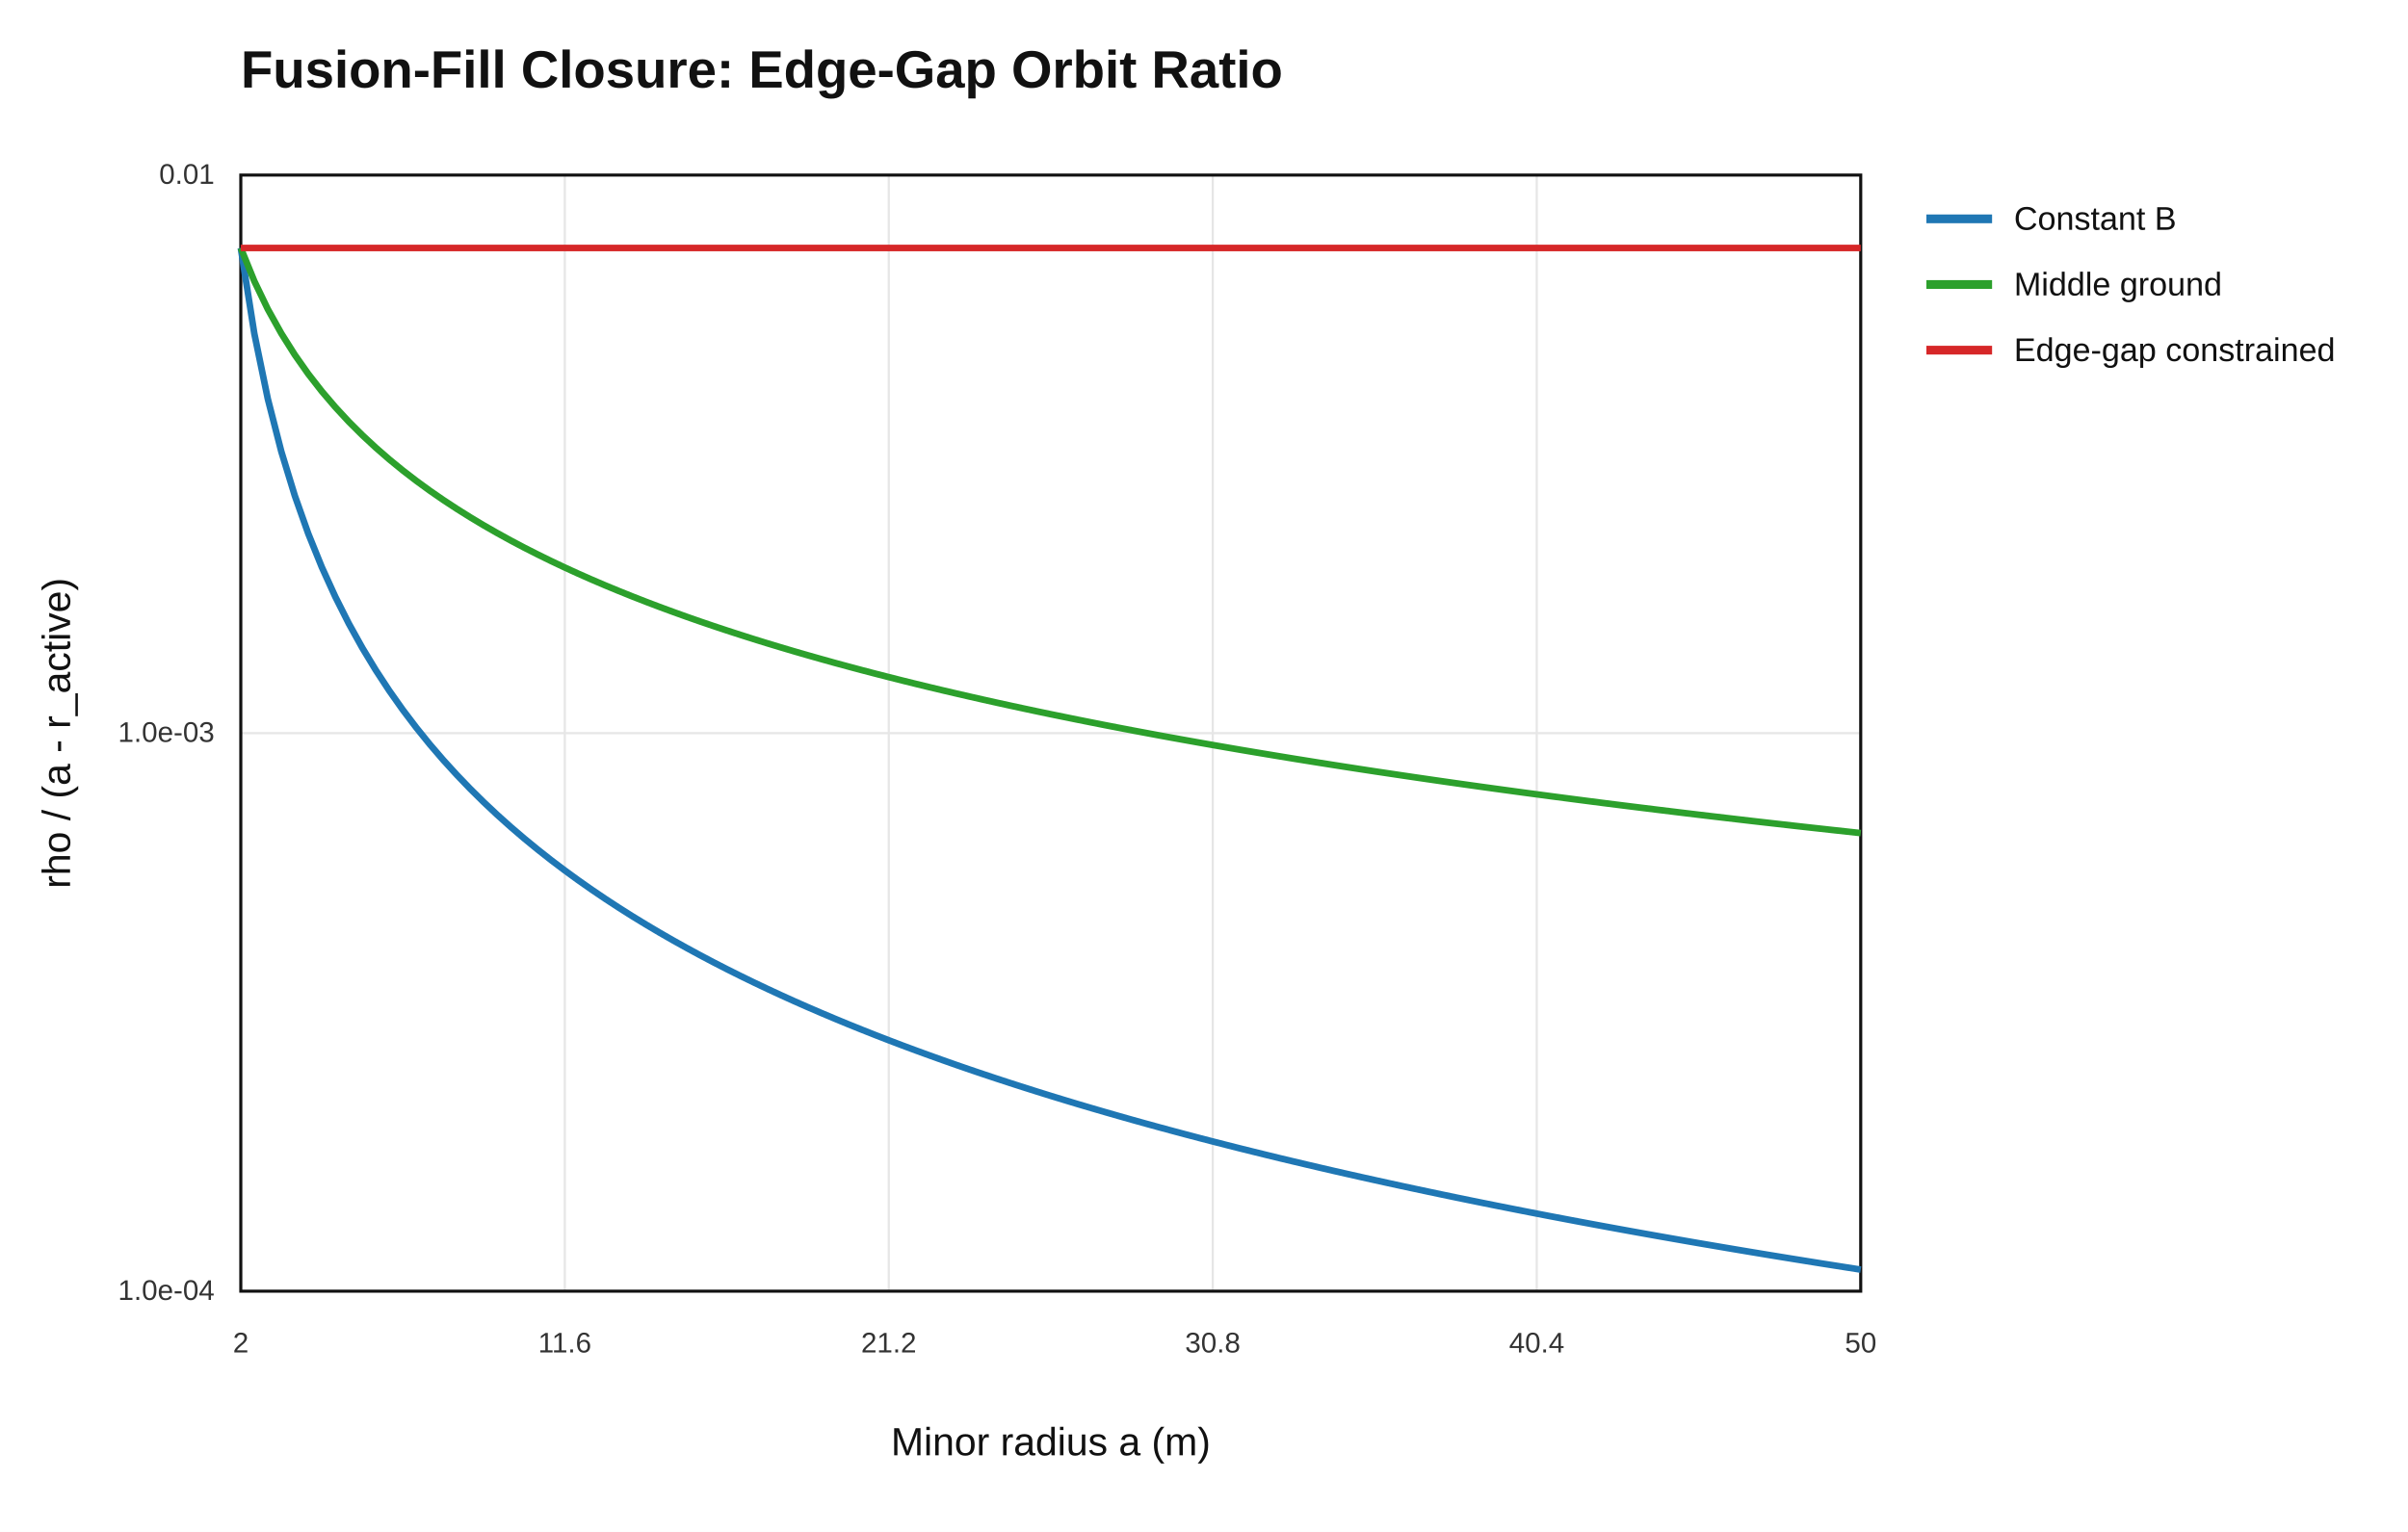
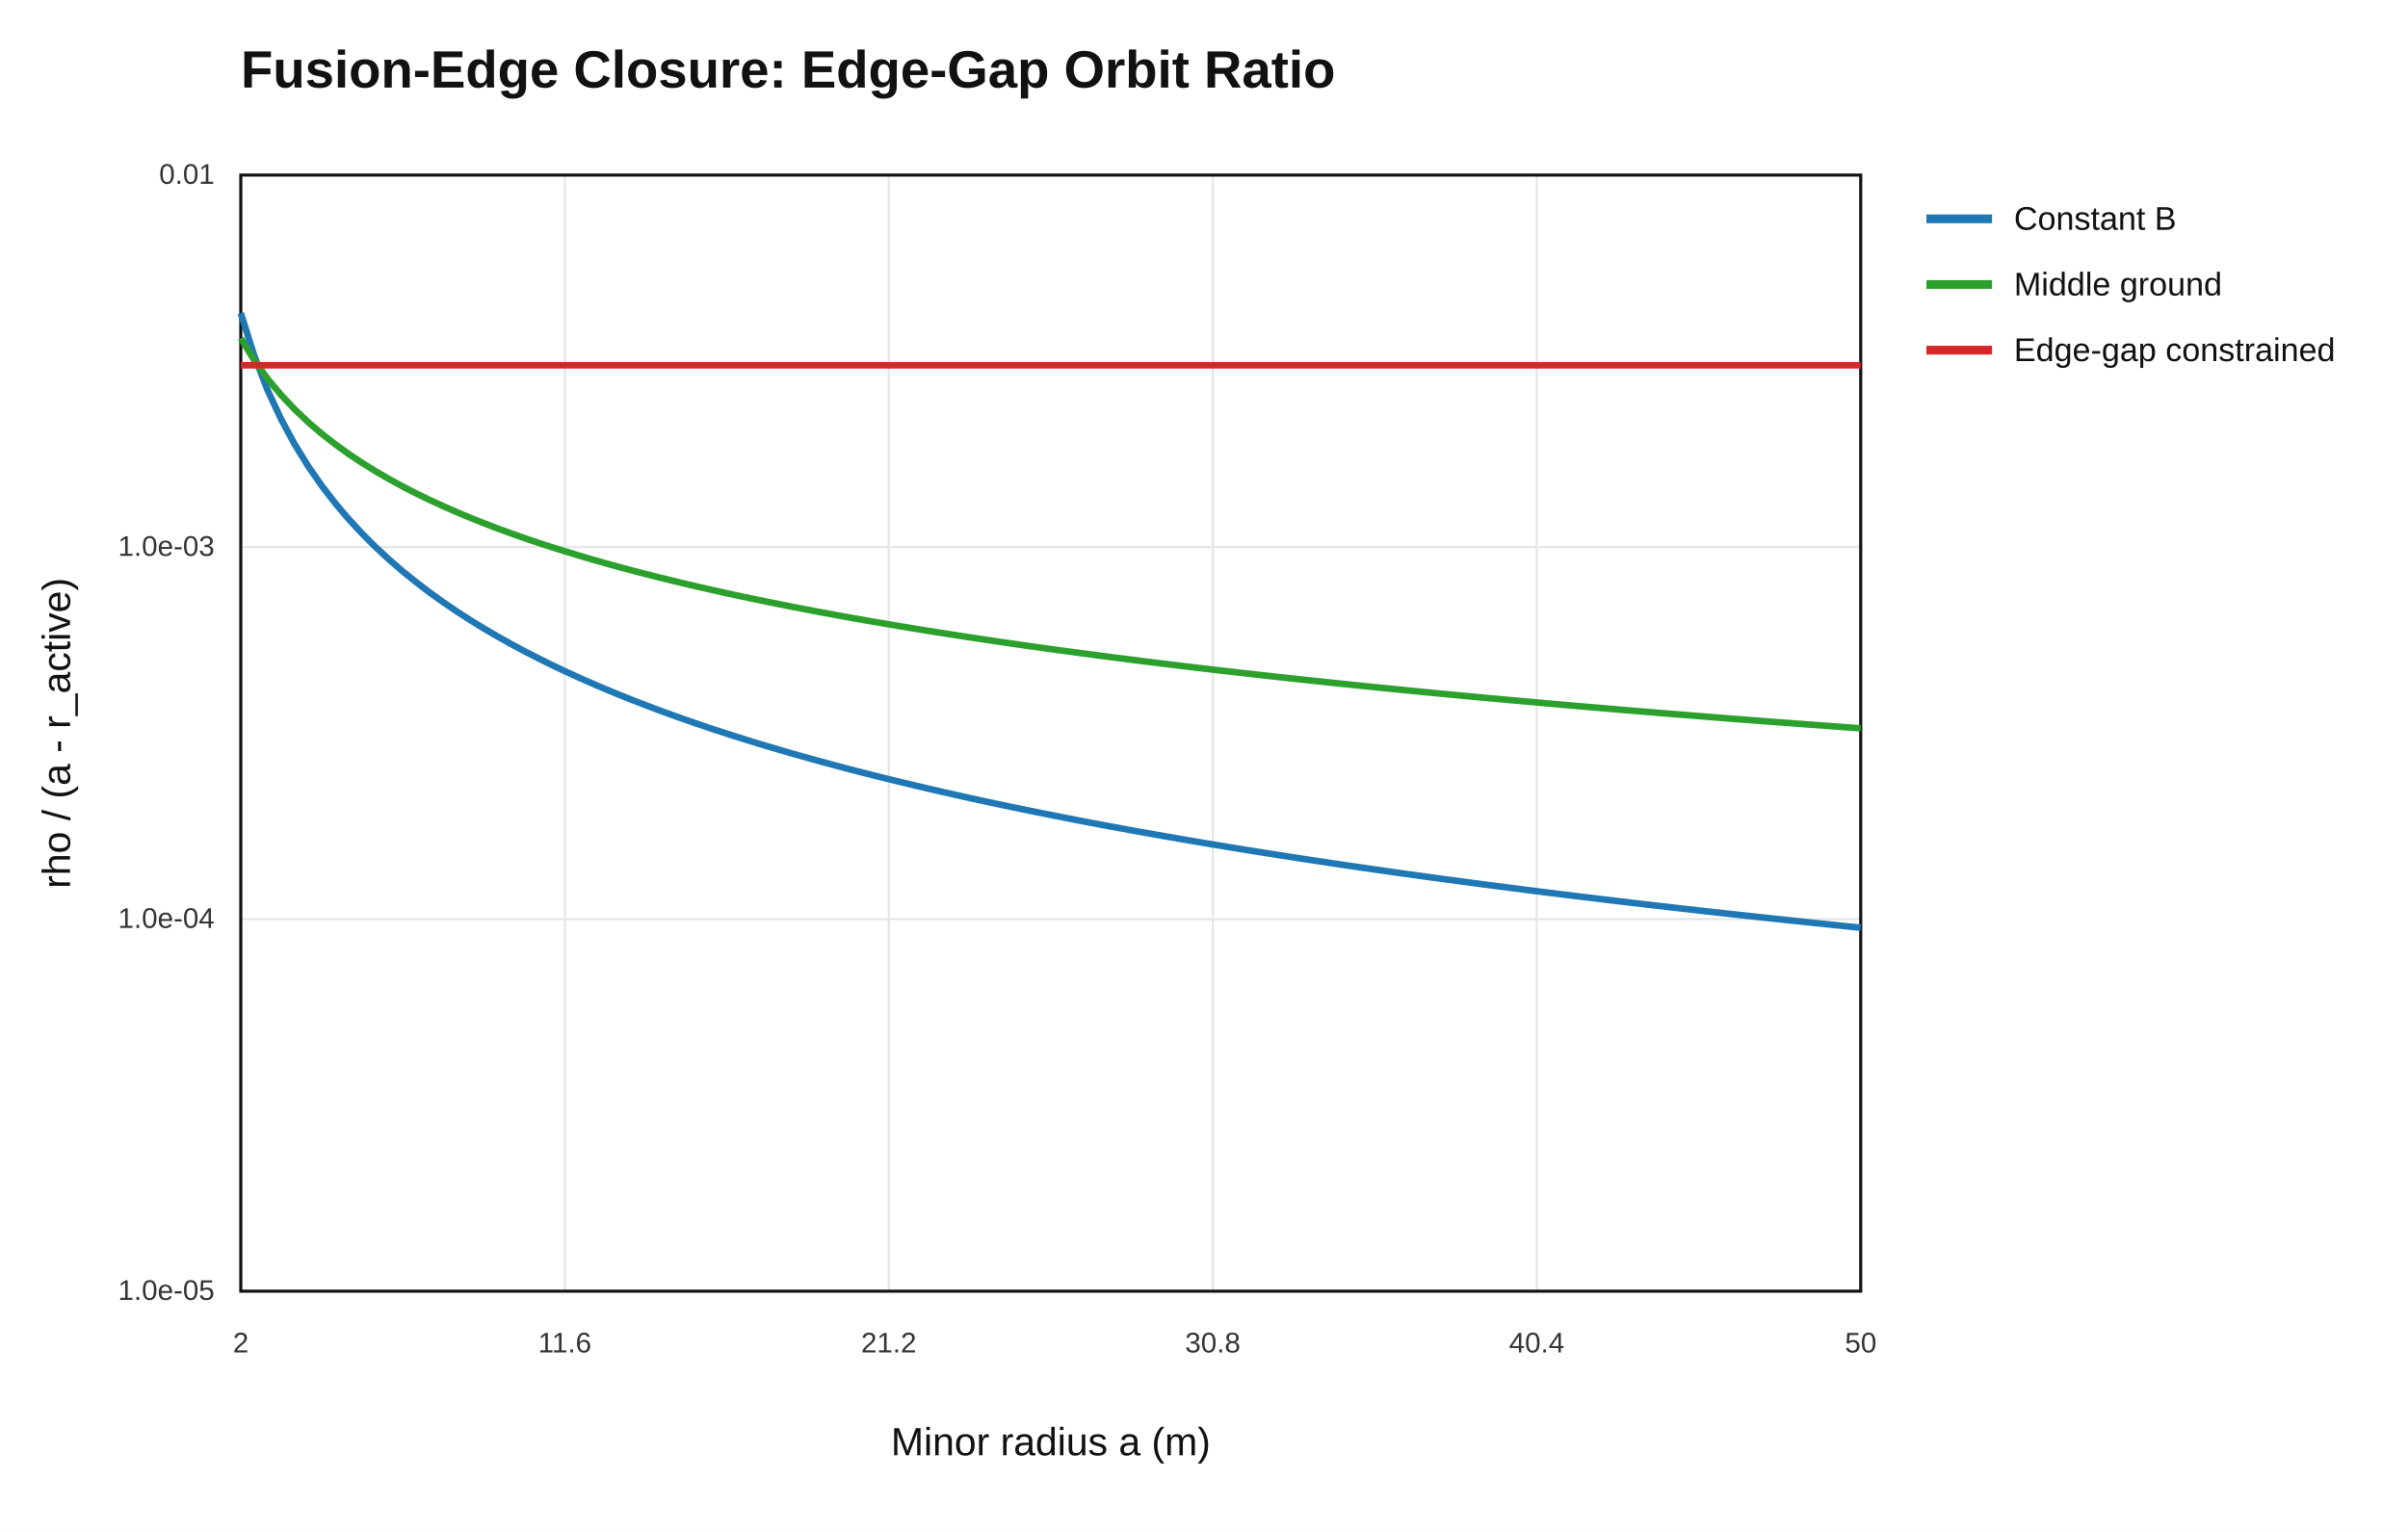
<svg xmlns="http://www.w3.org/2000/svg" width="1100" height="700" viewBox="0 0 1100 700">
  <rect width="100%" height="100%" fill="#ffffff" />
-   <text x="110" y="40" font-family="Arial, sans-serif" font-size="24" font-weight="700" fill="#111">Fusion-Fill Closure: Edge-Gap Orbit Ratio</text>
+   <text x="110" y="40" font-family="Arial, sans-serif" font-size="24" font-weight="700" fill="#111">Fusion-Edge Closure: Edge-Gap Orbit Ratio</text>
  <text x="480.0" y="665" text-anchor="middle" font-family="Arial, sans-serif" font-size="18" fill="#111">Minor radius a (m)</text>
  <text x="32" y="335.0" transform="rotate(-90 32 335.0)" text-anchor="middle" font-family="Arial, sans-serif" font-size="18" fill="#111">rho / (a - r_active)</text>
  <line x1="110.00" y1="80" x2="110.00" y2="590" stroke="#e6e6e6" stroke-width="1" />
  <text x="110.00" y="618" text-anchor="middle" font-family="Arial, sans-serif" font-size="13" fill="#333">2</text>
  <line x1="258.00" y1="80" x2="258.00" y2="590" stroke="#e6e6e6" stroke-width="1" />
  <text x="258.00" y="618" text-anchor="middle" font-family="Arial, sans-serif" font-size="13" fill="#333">11.6</text>
  <line x1="406.00" y1="80" x2="406.00" y2="590" stroke="#e6e6e6" stroke-width="1" />
  <text x="406.00" y="618" text-anchor="middle" font-family="Arial, sans-serif" font-size="13" fill="#333">21.2</text>
  <line x1="554.00" y1="80" x2="554.00" y2="590" stroke="#e6e6e6" stroke-width="1" />
  <text x="554.00" y="618" text-anchor="middle" font-family="Arial, sans-serif" font-size="13" fill="#333">30.8</text>
  <line x1="702.00" y1="80" x2="702.00" y2="590" stroke="#e6e6e6" stroke-width="1" />
  <text x="702.00" y="618" text-anchor="middle" font-family="Arial, sans-serif" font-size="13" fill="#333">40.4</text>
  <line x1="850.00" y1="80" x2="850.00" y2="590" stroke="#e6e6e6" stroke-width="1" />
  <text x="850.00" y="618" text-anchor="middle" font-family="Arial, sans-serif" font-size="13" fill="#333">50</text>
  <line x1="110" y1="590.00" x2="850" y2="590.00" stroke="#e6e6e6" stroke-width="1" />
-   <text x="98" y="594.00" text-anchor="end" font-family="Arial, sans-serif" font-size="13" fill="#333">1.0e-04</text>
-   <line x1="110" y1="335.00" x2="850" y2="335.00" stroke="#e6e6e6" stroke-width="1" />
-   <text x="98" y="339.00" text-anchor="end" font-family="Arial, sans-serif" font-size="13" fill="#333">1.0e-03</text>
+   <text x="98" y="594.00" text-anchor="end" font-family="Arial, sans-serif" font-size="13" fill="#333">1.0e-05</text>
+   <line x1="110" y1="420.00" x2="850" y2="420.00" stroke="#e6e6e6" stroke-width="1" />
+   <text x="98" y="424.00" text-anchor="end" font-family="Arial, sans-serif" font-size="13" fill="#333">1.0e-04</text>
+   <line x1="110" y1="250.00" x2="850" y2="250.00" stroke="#e6e6e6" stroke-width="1" />
+   <text x="98" y="254.00" text-anchor="end" font-family="Arial, sans-serif" font-size="13" fill="#333">1.0e-03</text>
  <line x1="110" y1="80.00" x2="850" y2="80.00" stroke="#e6e6e6" stroke-width="1" />
  <text x="98" y="84.00" text-anchor="end" font-family="Arial, sans-serif" font-size="13" fill="#333">0.01</text>
  <rect x="110" y="80" width="740" height="510" fill="none" stroke="#111" stroke-width="1.4" />
-   <polyline fill="none" stroke="#1f77b4" stroke-width="3" points="110.00,113.31 116.17,152.41 122.33,182.22 128.50,206.31 134.67,226.50 140.83,243.88 147.00,259.13 153.17,272.69 159.33,284.92 165.50,296.03 171.67,306.22 177.83,315.62 184.00,324.35 190.17,332.49 196.33,340.12 202.50,347.30 208.67,354.07 214.83,360.48 221.00,366.57 227.17,372.37 233.33,377.89 239.50,383.17 245.67,388.23 251.83,393.08 258.00,397.74 264.17,402.23 270.33,406.55 276.50,410.72 282.67,414.75 288.83,418.65 295.00,422.42 301.17,426.08 307.33,429.62 313.50,433.06 319.67,436.41 325.83,439.66 332.00,442.83 338.17,445.91 344.33,448.91 350.50,451.84 356.67,454.70 362.83,457.49 369.00,460.21 375.17,462.87 381.33,465.47 387.50,468.02 393.67,470.51 399.83,472.95 406.00,475.34 412.17,477.69 418.33,479.98 424.50,482.23 430.67,484.44 436.83,486.61 443.00,488.74 449.17,490.83 455.33,492.88 461.50,494.90 467.67,496.88 473.83,498.83 480.00,500.75 486.17,502.64 492.33,504.50 498.50,506.32 504.67,508.12 510.83,509.89 517.00,511.64 523.17,513.36 529.33,515.05 535.50,516.72 541.67,518.37 547.83,519.99 554.00,521.59 560.17,523.17 566.33,524.73 572.50,526.26 578.67,527.78 584.83,529.28 591.00,530.75 597.17,532.21 603.33,533.65 609.50,535.08 615.67,536.48 621.83,537.87 628.00,539.24 634.17,540.60 640.33,541.94 646.50,543.26 652.67,544.57 658.83,545.87 665.00,547.15 671.17,548.42 677.33,549.67 683.50,550.91 689.67,552.13 695.83,553.35 702.00,554.55 708.17,555.74 714.33,556.91 720.50,558.08 726.67,559.23 732.83,560.37 739.00,561.50 745.17,562.62 751.33,563.73 757.50,564.83 763.67,565.91 769.83,566.99 776.00,568.06 782.17,569.11 788.33,570.16 794.50,571.20 800.67,572.23 806.83,573.25 813.00,574.26 819.17,575.26 825.33,576.25 831.50,577.24 837.67,578.21 843.83,579.18 850.00,580.14" />
+   <polyline fill="none" stroke="#1f77b4" stroke-width="3" points="110.00,143.08 116.17,162.67 122.33,178.48 128.50,191.73 134.67,203.12 140.83,213.11 147.00,221.99 153.17,229.99 159.33,237.26 165.50,243.92 171.67,250.07 177.83,255.77 184.00,261.10 190.17,266.08 196.33,270.77 202.50,275.20 208.67,279.39 214.83,283.37 221.00,287.15 227.17,290.76 233.33,294.21 239.50,297.52 245.67,300.69 251.83,303.74 258.00,306.67 264.17,309.50 270.33,312.22 276.50,314.86 282.67,317.41 288.83,319.87 295.00,322.26 301.17,324.58 307.33,326.83 313.50,329.02 319.67,331.15 325.83,333.22 332.00,335.24 338.17,337.20 344.33,339.12 350.50,340.99 356.67,342.81 362.83,344.60 369.00,346.34 375.17,348.04 381.33,349.71 387.50,351.34 393.67,352.94 399.83,354.51 406.00,356.04 412.17,357.55 418.33,359.02 424.50,360.47 430.67,361.89 436.83,363.28 443.00,364.65 449.17,366.00 455.33,367.32 461.50,368.62 467.67,369.90 473.83,371.16 480.00,372.39 486.17,373.61 492.33,374.81 498.50,375.99 504.67,377.15 510.83,378.29 517.00,379.42 523.17,380.53 529.33,381.63 535.50,382.71 541.67,383.77 547.83,384.82 554.00,385.86 560.17,386.88 566.33,387.89 572.50,388.88 578.67,389.86 584.83,390.83 591.00,391.79 597.17,392.74 603.33,393.67 609.50,394.59 615.67,395.51 621.83,396.41 628.00,397.30 634.17,398.18 640.33,399.05 646.50,399.91 652.67,400.76 658.83,401.60 665.00,402.43 671.17,403.25 677.33,404.07 683.50,404.87 689.67,405.67 695.83,406.46 702.00,407.24 708.17,408.01 714.33,408.78 720.50,409.53 726.67,410.28 732.83,411.02 739.00,411.76 745.17,412.49 751.33,413.21 757.50,413.92 763.67,414.63 769.83,415.33 776.00,416.03 782.17,416.72 788.33,417.40 794.50,418.07 800.67,418.74 806.83,419.41 813.00,420.07 819.17,420.72 825.33,421.37 831.50,422.01 837.67,422.65 843.83,423.28 850.00,423.90" />
  <line x1="880" y1="100" x2="910" y2="100" stroke="#1f77b4" stroke-width="4" />
  <text x="920" y="105" font-family="Arial, sans-serif" font-size="15" fill="#111">Constant B</text>
-   <polyline fill="none" stroke="#2ca02c" stroke-width="3" points="110.00,113.31 116.17,128.46 122.33,141.26 128.50,152.35 134.67,162.13 140.83,170.89 147.00,178.80 153.17,186.03 159.33,192.68 165.50,198.83 171.67,204.56 177.83,209.92 184.00,214.96 190.17,219.71 196.33,224.20 202.50,228.46 208.67,232.51 214.83,236.37 221.00,240.07 227.17,243.60 233.33,246.99 239.50,250.25 245.67,253.38 251.83,256.40 258.00,259.32 264.17,262.14 270.33,264.86 276.50,267.50 282.67,270.05 288.83,272.53 295.00,274.94 301.17,277.28 307.33,279.55 313.50,281.77 319.67,283.93 325.83,286.03 332.00,288.08 338.17,290.08 344.33,292.04 350.50,293.95 356.67,295.81 362.83,297.64 369.00,299.42 375.17,301.17 381.33,302.89 387.50,304.56 393.67,306.21 399.83,307.82 406.00,309.40 412.17,310.96 418.33,312.48 424.50,313.98 430.67,315.45 436.83,316.89 443.00,318.31 449.17,319.71 455.33,321.08 461.50,322.43 467.67,323.76 473.83,325.07 480.00,326.36 486.17,327.62 492.33,328.87 498.50,330.10 504.67,331.32 510.83,332.51 517.00,333.69 523.17,334.85 529.33,336.00 535.50,337.13 541.67,338.24 547.83,339.34 554.00,340.43 560.17,341.50 566.33,342.56 572.50,343.60 578.67,344.63 584.83,345.65 591.00,346.66 597.17,347.65 603.33,348.64 609.50,349.61 615.67,350.57 621.83,351.52 628.00,352.46 634.17,353.38 640.33,354.30 646.50,355.21 652.67,356.11 658.83,357.00 665.00,357.88 671.17,358.75 677.33,359.61 683.50,360.46 689.67,361.30 695.83,362.14 702.00,362.96 708.17,363.78 714.33,364.59 720.50,365.39 726.67,366.19 732.83,366.98 739.00,367.76 745.17,368.53 751.33,369.29 757.50,370.05 763.67,370.80 769.83,371.55 776.00,372.29 782.17,373.02 788.33,373.74 794.50,374.46 800.67,375.18 806.83,375.88 813.00,376.58 819.17,377.28 825.33,377.97 831.50,378.65 837.67,379.33 843.83,380.00 850.00,380.67" />
+   <polyline fill="none" stroke="#2ca02c" stroke-width="3" points="110.00,154.56 116.17,164.65 122.33,173.19 128.50,180.58 134.67,187.10 140.83,192.94 147.00,198.22 153.17,203.03 159.33,207.47 165.50,211.57 171.67,215.39 177.83,218.96 184.00,222.32 190.17,225.49 196.33,228.48 202.50,231.32 208.67,234.02 214.83,236.60 221.00,239.06 227.17,241.42 233.33,243.68 239.50,245.85 245.67,247.94 251.83,249.95 258.00,251.89 264.17,253.77 270.33,255.59 276.50,257.35 282.67,259.05 288.83,260.70 295.00,262.31 301.17,263.87 307.33,265.38 313.50,266.86 319.67,268.30 325.83,269.70 332.00,271.07 338.17,272.40 344.33,273.71 350.50,274.98 356.67,276.22 362.83,277.44 369.00,278.63 375.17,279.80 381.33,280.94 387.50,282.06 393.67,283.15 399.83,284.23 406.00,285.28 412.17,286.32 418.33,287.34 424.50,288.33 430.67,289.31 436.83,290.28 443.00,291.22 449.17,292.15 455.33,293.07 461.50,293.97 467.67,294.85 473.83,295.73 480.00,296.59 486.17,297.43 492.33,298.26 498.50,299.08 504.67,299.89 510.83,300.69 517.00,301.47 523.17,302.25 529.33,303.01 535.50,303.77 541.67,304.51 547.83,305.24 554.00,305.97 560.17,306.68 566.33,307.39 572.50,308.08 578.67,308.77 584.83,309.45 591.00,310.12 597.17,310.78 603.33,311.44 609.50,312.09 615.67,312.73 621.83,313.36 628.00,313.99 634.17,314.60 640.33,315.22 646.50,315.82 652.67,316.42 658.83,317.01 665.00,317.60 671.17,318.18 677.33,318.75 683.50,319.32 689.67,319.88 695.83,320.44 702.00,320.99 708.17,321.54 714.33,322.08 720.50,322.61 726.67,323.14 732.83,323.67 739.00,324.19 745.17,324.70 751.33,325.21 757.50,325.72 763.67,326.22 769.83,326.71 776.00,327.21 782.17,327.69 788.33,328.18 794.50,328.66 800.67,329.13 806.83,329.60 813.00,330.07 819.17,330.53 825.33,330.99 831.50,331.45 837.67,331.90 843.83,332.35 850.00,332.79" />
  <line x1="880" y1="130" x2="910" y2="130" stroke="#2ca02c" stroke-width="4" />
  <text x="920" y="135" font-family="Arial, sans-serif" font-size="15" fill="#111">Middle ground</text>
-   <polyline fill="none" stroke="#d62728" stroke-width="3" points="110.00,113.31 116.17,113.31 122.33,113.31 128.50,113.31 134.67,113.31 140.83,113.31 147.00,113.31 153.17,113.31 159.33,113.31 165.50,113.31 171.67,113.31 177.83,113.31 184.00,113.31 190.17,113.31 196.33,113.31 202.50,113.31 208.67,113.31 214.83,113.31 221.00,113.31 227.17,113.31 233.33,113.31 239.50,113.31 245.67,113.31 251.83,113.31 258.00,113.31 264.17,113.31 270.33,113.31 276.50,113.31 282.67,113.31 288.83,113.31 295.00,113.31 301.17,113.31 307.33,113.31 313.50,113.31 319.67,113.31 325.83,113.31 332.00,113.31 338.17,113.31 344.33,113.31 350.50,113.31 356.67,113.31 362.83,113.31 369.00,113.31 375.17,113.31 381.33,113.31 387.50,113.31 393.67,113.31 399.83,113.31 406.00,113.31 412.17,113.31 418.33,113.31 424.50,113.31 430.67,113.31 436.83,113.31 443.00,113.31 449.17,113.31 455.33,113.31 461.50,113.31 467.67,113.31 473.83,113.31 480.00,113.31 486.17,113.31 492.33,113.31 498.50,113.31 504.67,113.31 510.83,113.31 517.00,113.31 523.17,113.31 529.33,113.31 535.50,113.31 541.67,113.31 547.83,113.31 554.00,113.31 560.17,113.31 566.33,113.31 572.50,113.31 578.67,113.31 584.83,113.31 591.00,113.31 597.17,113.31 603.33,113.31 609.50,113.31 615.67,113.31 621.83,113.31 628.00,113.31 634.17,113.31 640.33,113.31 646.50,113.31 652.67,113.31 658.83,113.31 665.00,113.31 671.17,113.31 677.33,113.31 683.50,113.31 689.67,113.31 695.83,113.31 702.00,113.31 708.17,113.31 714.33,113.31 720.50,113.31 726.67,113.31 732.83,113.31 739.00,113.31 745.17,113.31 751.33,113.31 757.50,113.31 763.67,113.31 769.83,113.31 776.00,113.31 782.17,113.31 788.33,113.31 794.50,113.31 800.67,113.31 806.83,113.31 813.00,113.31 819.17,113.31 825.33,113.31 831.50,113.31 837.67,113.31 843.83,113.31 850.00,113.31" />
+   <polyline fill="none" stroke="#d62728" stroke-width="3" points="110.00,166.91 116.17,166.91 122.33,166.91 128.50,166.91 134.67,166.91 140.83,166.91 147.00,166.91 153.17,166.91 159.33,166.91 165.50,166.91 171.67,166.91 177.83,166.91 184.00,166.91 190.17,166.91 196.33,166.91 202.50,166.91 208.67,166.91 214.83,166.91 221.00,166.91 227.17,166.91 233.33,166.91 239.50,166.91 245.67,166.91 251.83,166.91 258.00,166.91 264.17,166.91 270.33,166.91 276.50,166.91 282.67,166.91 288.83,166.91 295.00,166.91 301.17,166.91 307.33,166.91 313.50,166.91 319.67,166.91 325.83,166.91 332.00,166.91 338.17,166.91 344.33,166.91 350.50,166.91 356.67,166.91 362.83,166.91 369.00,166.91 375.17,166.91 381.33,166.91 387.50,166.91 393.67,166.91 399.83,166.91 406.00,166.91 412.17,166.91 418.33,166.91 424.50,166.91 430.67,166.91 436.83,166.91 443.00,166.91 449.17,166.91 455.33,166.91 461.50,166.91 467.67,166.91 473.83,166.91 480.00,166.91 486.17,166.91 492.33,166.91 498.50,166.91 504.67,166.91 510.83,166.91 517.00,166.91 523.17,166.91 529.33,166.91 535.50,166.91 541.67,166.91 547.83,166.91 554.00,166.91 560.17,166.91 566.33,166.91 572.50,166.91 578.67,166.91 584.83,166.91 591.00,166.91 597.17,166.91 603.33,166.91 609.50,166.91 615.67,166.91 621.83,166.91 628.00,166.91 634.17,166.91 640.33,166.91 646.50,166.91 652.67,166.91 658.83,166.91 665.00,166.91 671.17,166.91 677.33,166.91 683.50,166.91 689.67,166.91 695.83,166.91 702.00,166.91 708.17,166.91 714.33,166.91 720.50,166.91 726.67,166.91 732.83,166.91 739.00,166.91 745.17,166.91 751.33,166.91 757.50,166.91 763.67,166.91 769.83,166.91 776.00,166.91 782.17,166.91 788.33,166.91 794.50,166.91 800.67,166.91 806.83,166.91 813.00,166.91 819.17,166.91 825.33,166.91 831.50,166.91 837.67,166.91 843.83,166.91 850.00,166.91" />
  <line x1="880" y1="160" x2="910" y2="160" stroke="#d62728" stroke-width="4" />
  <text x="920" y="165" font-family="Arial, sans-serif" font-size="15" fill="#111">Edge-gap constrained</text>
</svg>
